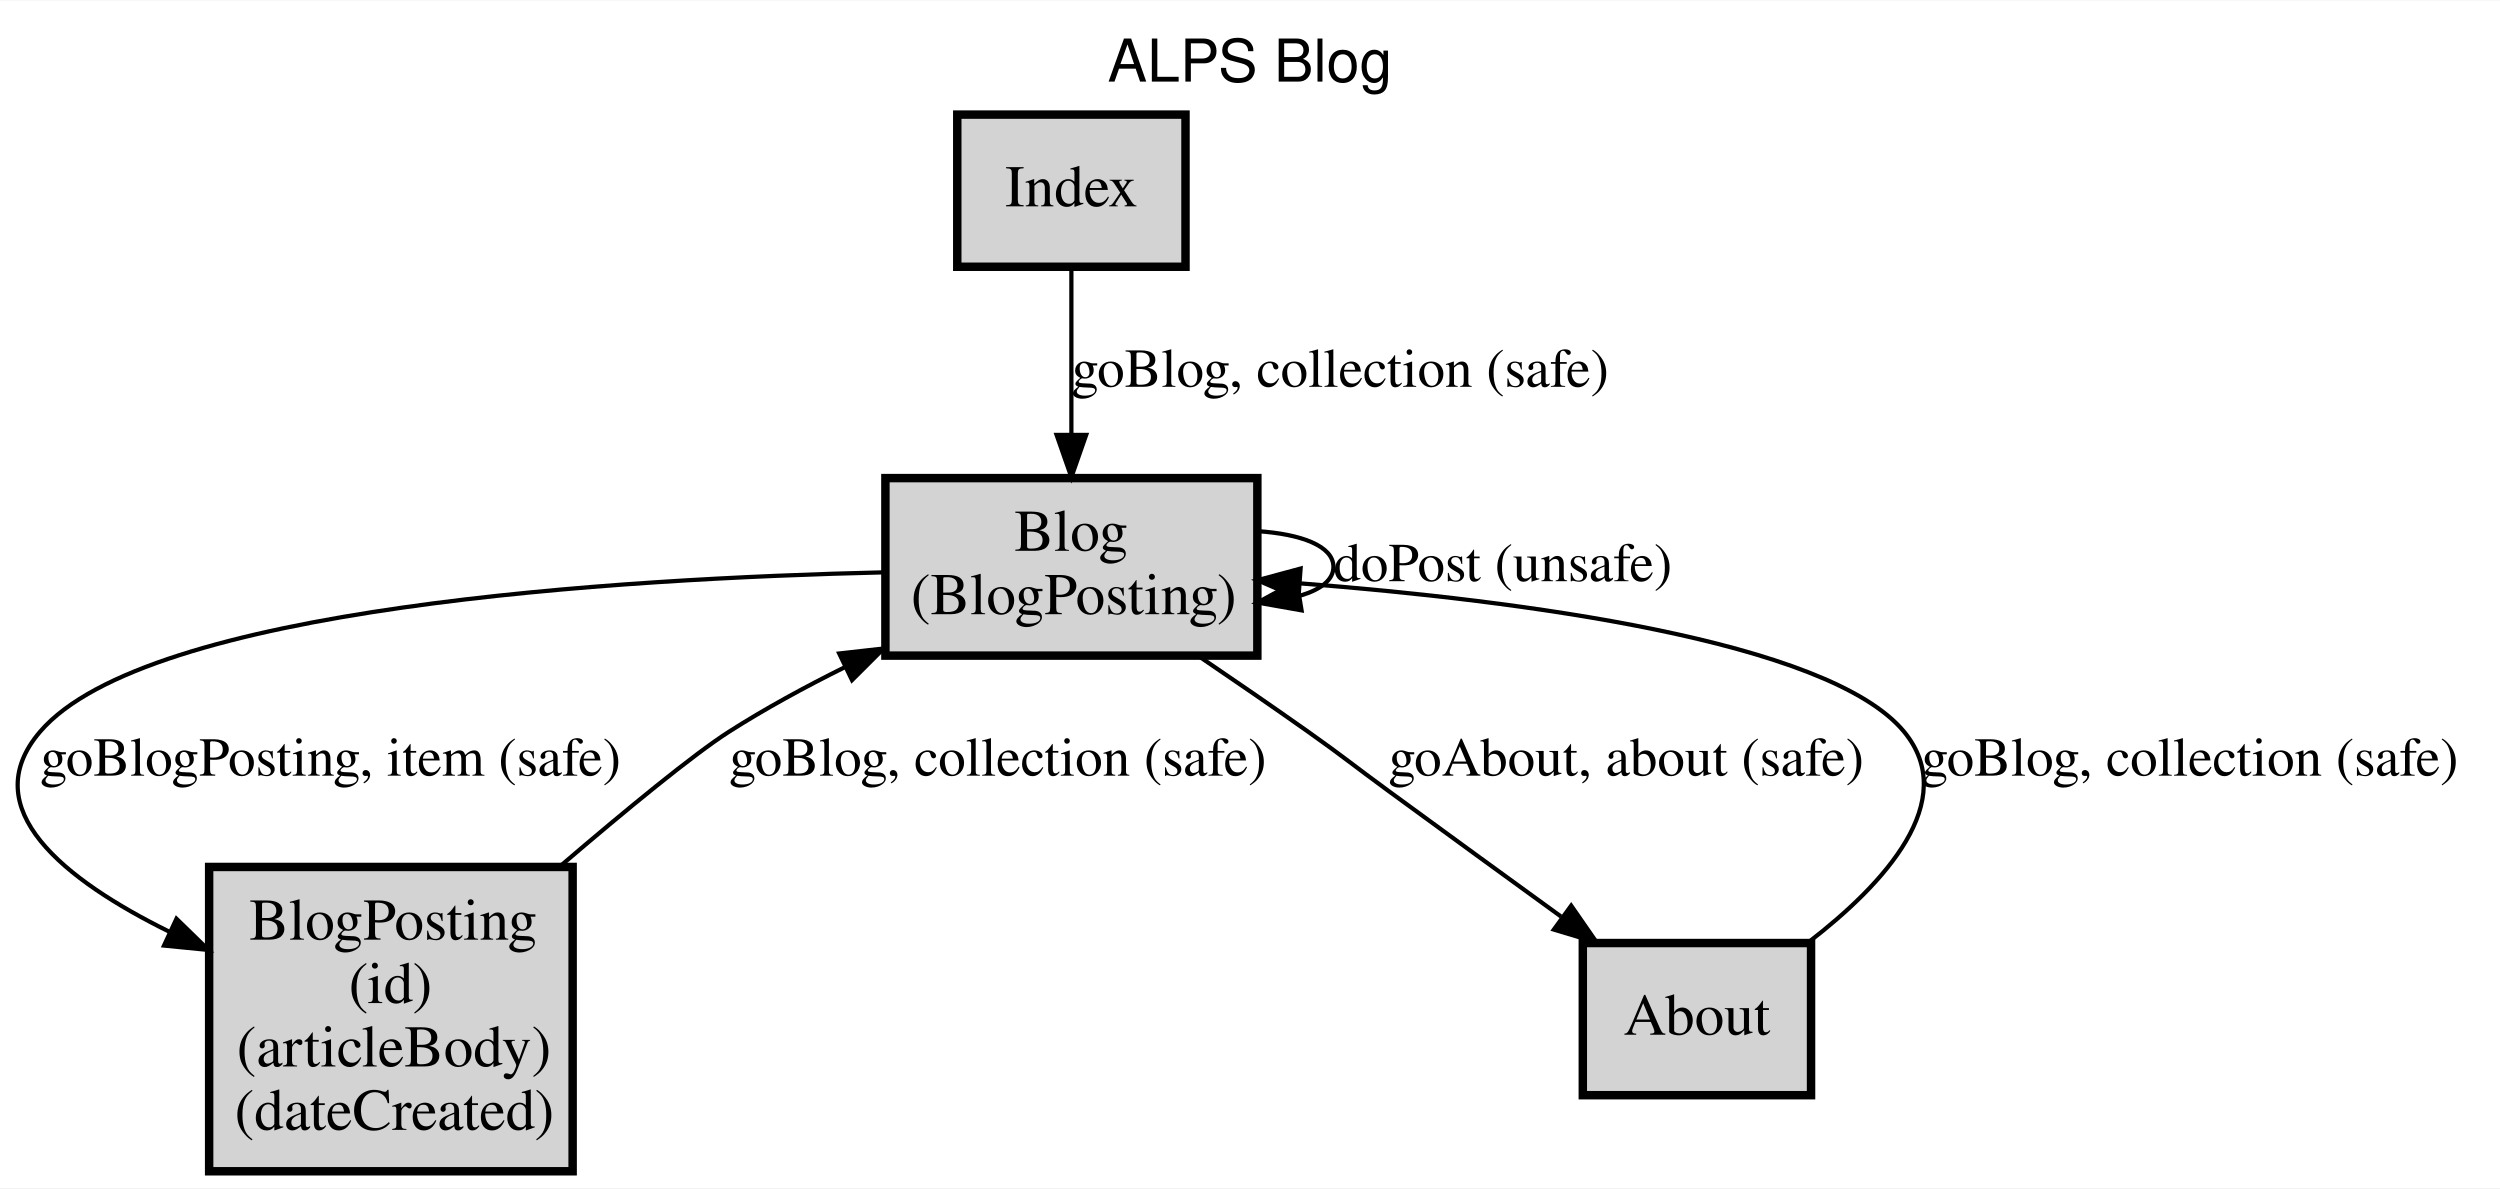
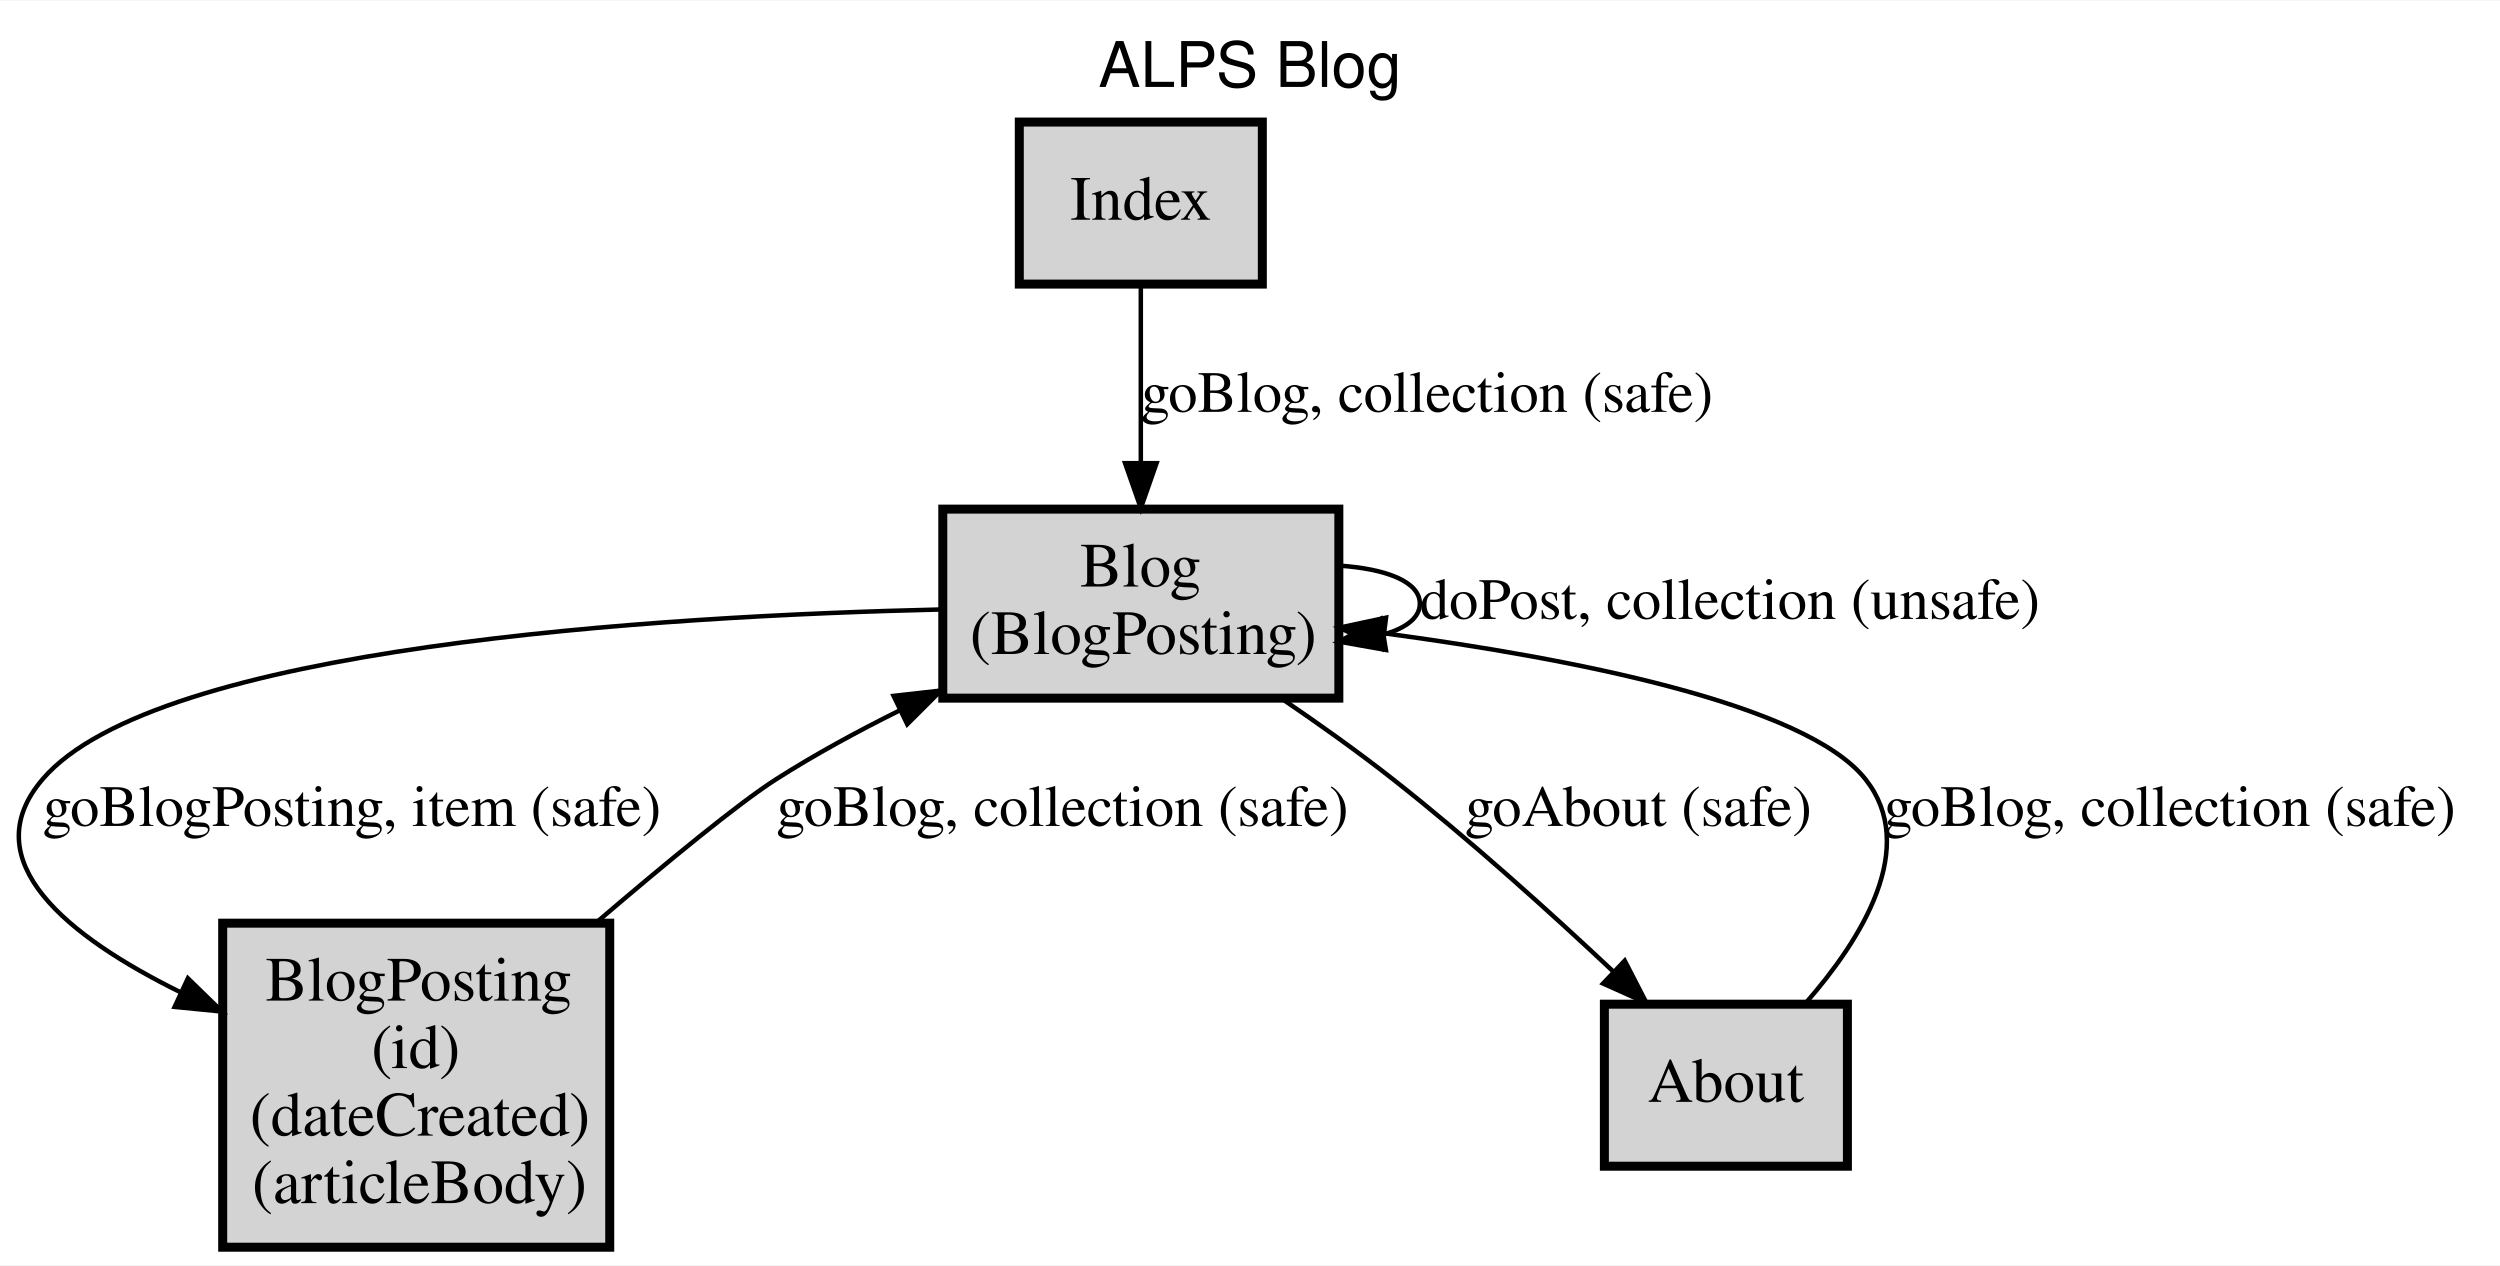
- <svg xmlns="http://www.w3.org/2000/svg" xmlns:xlink="http://www.w3.org/1999/xlink" width="591pt" height="281pt" viewBox="0.00 0.00 591.48 281.00">
+ <svg xmlns="http://www.w3.org/2000/svg" xmlns:xlink="http://www.w3.org/1999/xlink" width="555pt" height="281pt" viewBox="0.00 0.00 555.48 281.00">
  <g id="graph0" class="graph" transform="scale(1 1) rotate(0) translate(4 277)">
    <g id="a_graph0">
      <a xlink:href="index.html" xlink:title="ALPS Blog" target="_parent">
-         <polygon fill="white" stroke="transparent" points="-4,4 -4,-277 587.48,-277 587.48,4 -4,4" />
-         <text text-anchor="middle" x="291.74" y="-257.8" font-family="Helvetica,sans-Serif" font-size="14.00">ALPS Blog</text>
+         <polygon fill="white" stroke="transparent" points="-4,4 -4,-277 551.48,-277 551.48,4 -4,4" />
+         <text text-anchor="middle" x="273.74" y="-257.8" font-family="Helvetica,sans-Serif" font-size="14.00">ALPS Blog</text>
      </a>
    </g>
    <g id="node1" class="node">
      <g id="a_node1">
        <a xlink:href="docs/semantic.Blog.html" xlink:title="&lt;TABLE&gt;" target="_parent">
          <polygon fill="lightgray" stroke="black" stroke-width="2" points="293.48,-164 205.48,-164 205.48,-122 293.48,-122 293.48,-164" />
          <text text-anchor="start" x="235.98" y="-146.8" font-family="Times,serif" font-size="14.00">Blog</text>
          <text text-anchor="start" x="211.48" y="-131.8" font-family="Times,serif" font-size="14.00">(BlogPosting)</text>
        </a>
      </g>
    </g>
    <g id="edge3" class="edge">
      <g id="a_edge3">
-         <a xlink:href="docs/unsafe.doPost.html" xlink:title="doPost (unsafe)" target="_parent">
+         <a xlink:href="docs/unsafe.doPost.html" xlink:title="doPost, collection (unsafe)" target="_parent">
          <path fill="none" stroke="black" d="M293.5,-151.45C303.85,-150.76 311.48,-147.94 311.48,-143 311.48,-139.91 308.5,-137.65 303.73,-136.22" />
          <polygon fill="black" stroke="black" points="303.94,-132.71 293.5,-134.55 302.8,-139.62 303.94,-132.71" />
        </a>
      </g>
      <g id="a_edge3-label">
-         <a xlink:href="docs/unsafe.doPost.html" xlink:title="doPost (unsafe)" target="_parent">
-           <text text-anchor="start" x="311.48" y="-139.6" font-family="Times,serif" font-size="13.00">doPost (unsafe)</text>
+         <a xlink:href="docs/unsafe.doPost.html" xlink:title="doPost, collection (unsafe)" target="_parent">
+           <text text-anchor="start" x="311.48" y="-139.6" font-family="Times,serif" font-size="13.00">doPost, collection (unsafe)</text>
        </a>
      </g>
    </g>
    <g id="node2" class="node">
      <g id="a_node2">
        <a xlink:href="docs/semantic.BlogPosting.html" xlink:title="&lt;TABLE&gt;" target="_parent">
          <polygon fill="lightgray" stroke="black" stroke-width="2" points="131.48,-72 45.48,-72 45.48,0 131.48,0 131.48,-72" />
          <text text-anchor="start" x="54.98" y="-54.8" font-family="Times,serif" font-size="14.00">BlogPosting</text>
          <text text-anchor="start" x="78.48" y="-39.8" font-family="Times,serif" font-size="14.00">(id)</text>
-           <text text-anchor="start" x="51.98" y="-24.8" font-family="Times,serif" font-size="14.00">(articleBody)</text>
-           <text text-anchor="start" x="51.48" y="-9.8" font-family="Times,serif" font-size="14.00">(dateCreated)</text>
+           <text text-anchor="start" x="51.48" y="-24.8" font-family="Times,serif" font-size="14.00">(dateCreated)</text>
+           <text text-anchor="start" x="51.98" y="-9.8" font-family="Times,serif" font-size="14.00">(articleBody)</text>
        </a>
      </g>
    </g>
    <g id="edge4" class="edge">
      <g id="a_edge4">
        <a xlink:href="docs/safe.goBlogPosting.html" xlink:title="goBlogPosting, item (safe)" target="_parent">
          <path fill="none" stroke="black" d="M205.42,-141.71C142.24,-140.26 30.71,-133.47 5.48,-104 -10.08,-85.83 11.18,-68.95 36.07,-56.67" />
          <polygon fill="black" stroke="black" points="37.75,-59.75 45.34,-52.36 34.8,-53.4 37.75,-59.75" />
        </a>
      </g>
      <g id="a_edge4-label">
        <a xlink:href="docs/safe.goBlogPosting.html" xlink:title="goBlogPosting, item (safe)" target="_parent">
          <text text-anchor="start" x="5.48" y="-93.6" font-family="Times,serif" font-size="13.00">goBlogPosting, item (safe)</text>
        </a>
      </g>
    </g>
    <g id="node3" class="node">
      <g id="a_node3">
        <a xlink:href="docs/semantic.About.html" xlink:title="About" target="_parent">
-           <polygon fill="lightgray" stroke="black" stroke-width="2" points="424.48,-54 370.48,-54 370.48,-18 424.48,-18 424.48,-54" />
-           <text text-anchor="middle" x="397.48" y="-32.3" font-family="Times,serif" font-size="14.00">About</text>
+           <polygon fill="lightgray" stroke="black" stroke-width="2" points="406.48,-54 352.48,-54 352.48,-18 406.48,-18 406.48,-54" />
+           <text text-anchor="middle" x="379.48" y="-32.3" font-family="Times,serif" font-size="14.00">About</text>
        </a>
      </g>
    </g>
    <g id="edge2" class="edge">
      <g id="a_edge2">
-         <a xlink:href="docs/safe.goAbout.html" xlink:title="goAbout, about (safe)" target="_parent">
-           <path fill="none" stroke="black" d="M279.56,-121.9C287.99,-116.18 297.13,-109.9 305.48,-104 314.04,-97.94 316.01,-96.19 324.48,-90 337.83,-80.23 352.59,-69.5 365.32,-60.27" />
-           <polygon fill="black" stroke="black" points="367.73,-62.85 373.77,-54.14 363.62,-57.18 367.73,-62.85" />
+         <a xlink:href="docs/safe.goAbout.html" xlink:title="goAbout (safe)" target="_parent">
+           <path fill="none" stroke="black" d="M280.84,-121.85C289.02,-116.29 297.72,-110.1 305.48,-104 322.49,-90.63 340.52,-74.36 354.52,-61.2" />
+           <polygon fill="black" stroke="black" points="357,-63.67 361.85,-54.25 352.18,-58.59 357,-63.67" />
        </a>
      </g>
      <g id="a_edge2-label">
-         <a xlink:href="docs/safe.goAbout.html" xlink:title="goAbout, about (safe)" target="_parent">
-           <text text-anchor="start" x="324.48" y="-93.6" font-family="Times,serif" font-size="13.00">goAbout, about (safe)</text>
+         <a xlink:href="docs/safe.goAbout.html" xlink:title="goAbout (safe)" target="_parent">
+           <text text-anchor="start" x="321.48" y="-93.6" font-family="Times,serif" font-size="13.00">goAbout (safe)</text>
        </a>
      </g>
    </g>
    <g id="edge5" class="edge">
      <g id="a_edge5">
        <a xlink:href="docs/safe.goBlog.html" xlink:title="goBlog, collection (safe)" target="_parent">
          <path fill="none" stroke="black" d="M128.66,-72.29C144.13,-85.52 160.08,-98.64 168.48,-104 177.02,-109.45 186.47,-114.59 195.81,-119.23" />
          <polygon fill="black" stroke="black" points="194.55,-122.5 205.08,-123.69 197.58,-116.2 194.55,-122.5" />
        </a>
      </g>
      <g id="a_edge5-label">
        <a xlink:href="docs/safe.goBlog.html" xlink:title="goBlog, collection (safe)" target="_parent">
          <text text-anchor="start" x="168.48" y="-93.6" font-family="Times,serif" font-size="13.00">goBlog, collection (safe)</text>
        </a>
      </g>
    </g>
    <g id="edge1" class="edge">
      <g id="a_edge1">
        <a xlink:href="docs/safe.goBlog.html" xlink:title="goBlog, collection (safe)" target="_parent">
-           <path fill="none" stroke="black" d="M423.9,-54.21C441.8,-68 459.96,-87.66 446.48,-104 428.65,-125.59 355.51,-135.05 303.57,-139.1" />
-           <polygon fill="black" stroke="black" points="303.2,-135.62 293.48,-139.84 303.71,-142.6 303.2,-135.62" />
+           <path fill="none" stroke="black" d="M397.16,-54.19C409.71,-68.51 422.41,-88.93 410.48,-104 397.22,-120.75 345.02,-130.86 303.6,-136.4" />
+           <polygon fill="black" stroke="black" points="303.08,-132.94 293.61,-137.67 303.97,-139.88 303.08,-132.94" />
        </a>
      </g>
      <g id="a_edge1-label">
        <a xlink:href="docs/safe.goBlog.html" xlink:title="goBlog, collection (safe)" target="_parent">
-           <text text-anchor="start" x="450.48" y="-93.6" font-family="Times,serif" font-size="13.00">goBlog, collection (safe)</text>
+           <text text-anchor="start" x="414.48" y="-93.6" font-family="Times,serif" font-size="13.00">goBlog, collection (safe)</text>
        </a>
      </g>
    </g>
    <g id="node4" class="node">
      <g id="a_node4">
        <a xlink:href="docs/semantic.Index.html" xlink:title="Index" target="_parent">
          <polygon fill="lightgray" stroke="black" stroke-width="2" points="276.48,-250 222.48,-250 222.48,-214 276.48,-214 276.48,-250" />
          <text text-anchor="middle" x="249.48" y="-228.3" font-family="Times,serif" font-size="14.00">Index</text>
        </a>
      </g>
    </g>
    <g id="edge6" class="edge">
      <g id="a_edge6">
        <a xlink:href="docs/safe.goBlog.html" xlink:title="goBlog, collection (safe)" target="_parent">
          <path fill="none" stroke="black" d="M249.48,-213.81C249.48,-202.56 249.48,-187.54 249.48,-174.32" />
          <polygon fill="black" stroke="black" points="252.98,-174.21 249.48,-164.21 245.98,-174.21 252.98,-174.21" />
        </a>
      </g>
      <g id="a_edge6-label">
        <a xlink:href="docs/safe.goBlog.html" xlink:title="goBlog, collection (safe)" target="_parent">
          <text text-anchor="start" x="249.48" y="-185.6" font-family="Times,serif" font-size="13.00">goBlog, collection (safe)</text>
        </a>
      </g>
    </g>
  </g>
</svg>
